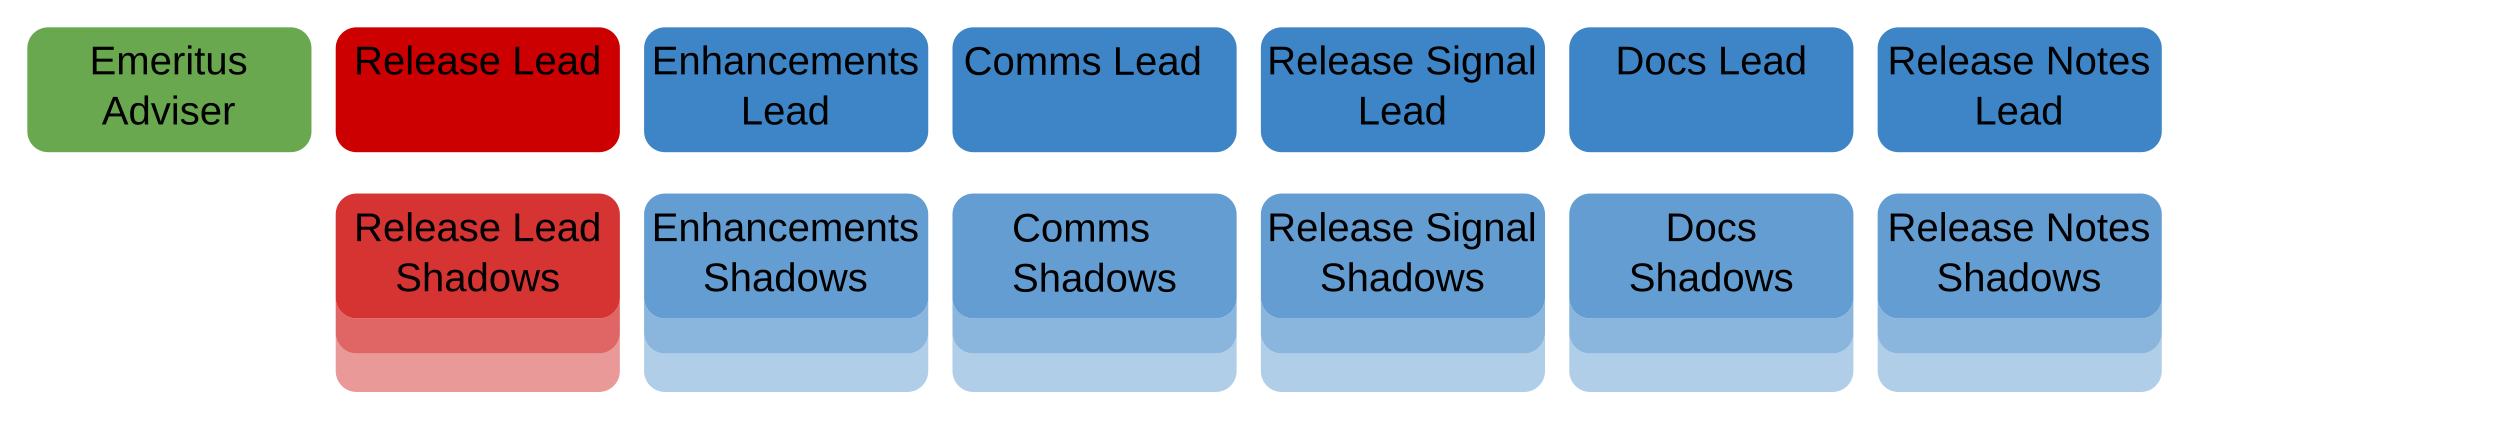
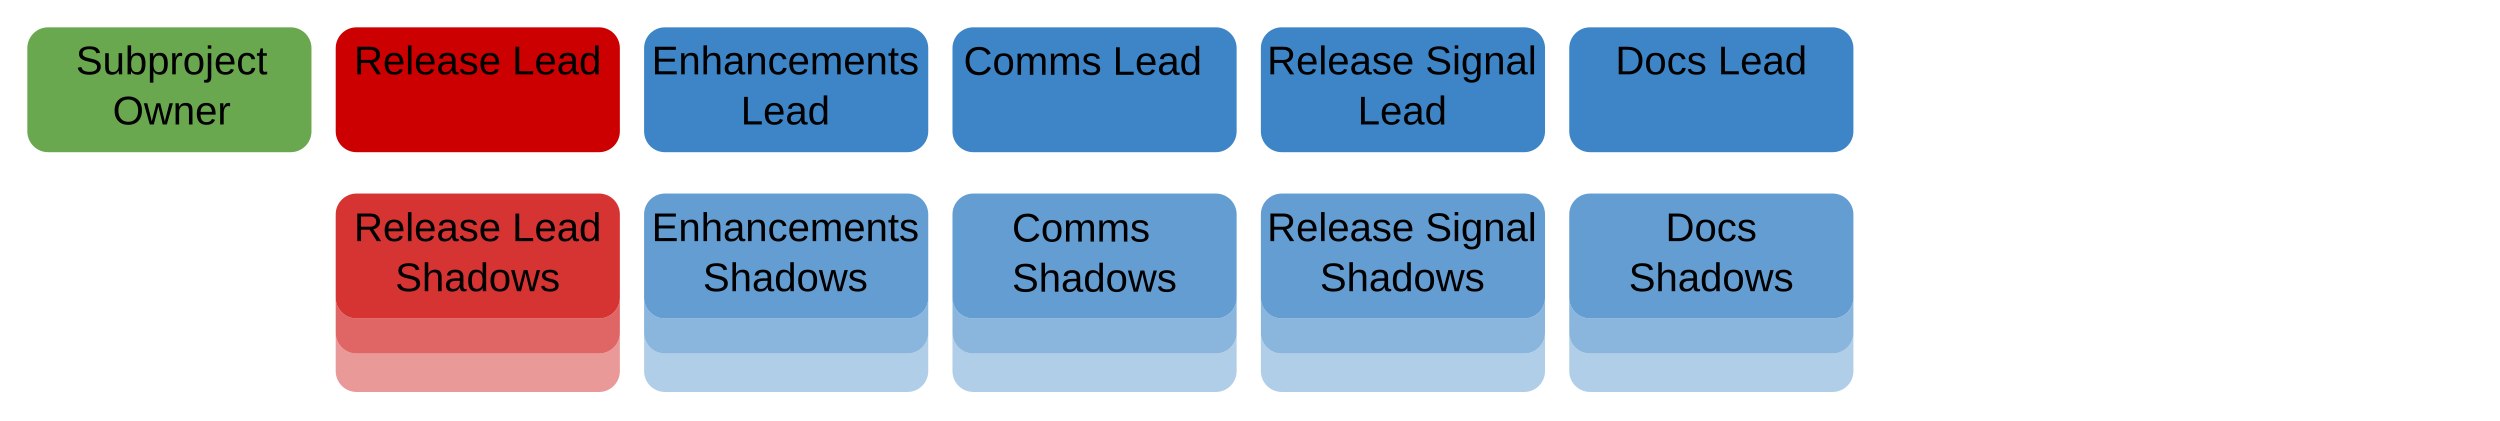
<svg xmlns="http://www.w3.org/2000/svg" width="100%" height="100%" viewBox="0 0 915 154" version="1.1" style="fill-rule:evenodd;clip-rule:evenodd;stroke-linejoin:round;stroke-miterlimit:2;">
  <g id="layer3" transform="matrix(1,0,0,1,-28.4387,-187.296)">
    <g id="Shadows">
      <g id="shadowN" transform="matrix(1,0,0,1,28.4387,187.296)">
        <path d="M122.868,108.924C122.868,113.13 126.278,116.541 130.485,116.541L219.251,116.541C223.458,116.541 226.868,113.13 226.868,108.924L226.868,121.75C226.868,125.957 223.458,129.367 219.251,129.367L130.485,129.367C126.278,129.367 122.868,125.957 122.868,121.75L122.868,108.924Z" style="fill:rgb(204,0,0);fill-opacity:0.6;" />
      </g>
      <g id="shadow2" transform="matrix(1,0,0,1,28.4387,187.296)">
        <path d="M122.868,121.75C122.868,125.957 126.278,129.367 130.485,129.367L219.251,129.367C223.458,129.367 226.868,125.957 226.868,121.75L226.868,135.845C226.868,140.052 223.458,143.462 219.251,143.462L130.485,143.462C126.278,143.462 122.868,140.052 122.868,135.845L122.868,121.75Z" style="fill:rgb(204,0,0);fill-opacity:0.4;" />
      </g>
      <path id="shadow1" d="M151.307,265.753C151.307,261.546 154.717,258.136 158.924,258.136L247.69,258.136C249.71,258.136 251.647,258.939 253.076,260.367C254.504,261.796 255.307,263.733 255.307,265.753L255.307,296.22C255.307,300.427 251.896,303.837 247.69,303.837L158.924,303.837C154.717,303.837 151.307,300.427 151.307,296.22L151.307,265.753Z" style="fill:rgb(204,0,0);fill-opacity:0.8;" />
    </g>
    <g id="Shadows1" transform="matrix(1,0,0,1,112.87,0)">
      <g id="shadowN1" transform="matrix(1,0,0,1,28.4387,187.296)">
        <path d="M122.868,108.924C122.868,113.13 126.278,116.541 130.485,116.541L219.251,116.541C223.458,116.541 226.868,113.13 226.868,108.924L226.868,121.75C226.868,125.957 223.458,129.367 219.251,129.367L130.485,129.367C126.278,129.367 122.868,125.957 122.868,121.75L122.868,108.924Z" style="fill:rgb(61,133,198);fill-opacity:0.6;" />
      </g>
      <g id="shadow21" transform="matrix(1,0,0,1,28.4387,187.296)">
        <path d="M122.868,121.75C122.868,125.957 126.278,129.367 130.485,129.367L219.251,129.367C223.458,129.367 226.868,125.957 226.868,121.75L226.868,135.845C226.868,140.052 223.458,143.462 219.251,143.462L130.485,143.462C126.278,143.462 122.868,140.052 122.868,135.845L122.868,121.75Z" style="fill:rgb(61,133,198);fill-opacity:0.4;" />
      </g>
      <path id="shadow11" d="M151.307,265.753C151.307,261.546 154.717,258.136 158.924,258.136L247.69,258.136C249.71,258.136 251.647,258.939 253.076,260.367C254.504,261.796 255.307,263.733 255.307,265.753L255.307,296.22C255.307,300.427 251.896,303.837 247.69,303.837L158.924,303.837C154.717,303.837 151.307,300.427 151.307,296.22L151.307,265.753Z" style="fill:rgb(61,133,198);fill-opacity:0.8;" />
    </g>
    <g id="Shadows2" transform="matrix(1,0,0,1,225.74,0)">
      <g id="shadowN2" transform="matrix(1,0,0,1,28.4387,187.296)">
        <path d="M122.868,108.924C122.868,113.13 126.278,116.541 130.485,116.541L219.251,116.541C223.458,116.541 226.868,113.13 226.868,108.924L226.868,121.75C226.868,125.957 223.458,129.367 219.251,129.367L130.485,129.367C126.278,129.367 122.868,125.957 122.868,121.75L122.868,108.924Z" style="fill:rgb(61,133,198);fill-opacity:0.6;" />
      </g>
      <g id="shadow22" transform="matrix(1,0,0,1,28.4387,187.296)">
        <path d="M122.868,121.75C122.868,125.957 126.278,129.367 130.485,129.367L219.251,129.367C223.458,129.367 226.868,125.957 226.868,121.75L226.868,135.845C226.868,140.052 223.458,143.462 219.251,143.462L130.485,143.462C126.278,143.462 122.868,140.052 122.868,135.845L122.868,121.75Z" style="fill:rgb(61,133,198);fill-opacity:0.4;" />
      </g>
      <path id="shadow12" d="M151.307,265.753C151.307,261.546 154.717,258.136 158.924,258.136L247.69,258.136C249.71,258.136 251.647,258.939 253.076,260.367C254.504,261.796 255.307,263.733 255.307,265.753L255.307,296.22C255.307,300.427 251.896,303.837 247.69,303.837L158.924,303.837C154.717,303.837 151.307,300.427 151.307,296.22L151.307,265.753Z" style="fill:rgb(61,133,198);fill-opacity:0.8;" />
    </g>
    <g id="Shadows3" transform="matrix(1,0,0,1,338.609,0)">
      <g id="shadowN3" transform="matrix(1,0,0,1,28.4387,187.296)">
        <path d="M122.868,108.924C122.868,113.13 126.278,116.541 130.485,116.541L219.251,116.541C223.458,116.541 226.868,113.13 226.868,108.924L226.868,121.75C226.868,125.957 223.458,129.367 219.251,129.367L130.485,129.367C126.278,129.367 122.868,125.957 122.868,121.75L122.868,108.924Z" style="fill:rgb(61,133,198);fill-opacity:0.6;" />
      </g>
      <g id="shadow23" transform="matrix(1,0,0,1,28.4387,187.296)">
        <path d="M122.868,121.75C122.868,125.957 126.278,129.367 130.485,129.367L219.251,129.367C223.458,129.367 226.868,125.957 226.868,121.75L226.868,135.845C226.868,140.052 223.458,143.462 219.251,143.462L130.485,143.462C126.278,143.462 122.868,140.052 122.868,135.845L122.868,121.75Z" style="fill:rgb(61,133,198);fill-opacity:0.4;" />
      </g>
      <path id="shadow13" d="M151.307,265.753C151.307,261.546 154.717,258.136 158.924,258.136L247.69,258.136C249.71,258.136 251.647,258.939 253.076,260.367C254.504,261.796 255.307,263.733 255.307,265.753L255.307,296.22C255.307,300.427 251.896,303.837 247.69,303.837L158.924,303.837C154.717,303.837 151.307,300.427 151.307,296.22L151.307,265.753Z" style="fill:rgb(61,133,198);fill-opacity:0.8;" />
    </g>
    <g id="Shadows4" transform="matrix(1,0,0,1,451.478,0)">
      <g id="shadowN4" transform="matrix(1,0,0,1,28.4387,187.296)">
        <path d="M122.868,108.924C122.868,113.13 126.278,116.541 130.485,116.541L219.251,116.541C223.458,116.541 226.868,113.13 226.868,108.924L226.868,121.75C226.868,125.957 223.458,129.367 219.251,129.367L130.485,129.367C126.278,129.367 122.868,125.957 122.868,121.75L122.868,108.924Z" style="fill:rgb(61,133,198);fill-opacity:0.6;" />
      </g>
      <g id="shadow24" transform="matrix(1,0,0,1,28.4387,187.296)">
        <path d="M122.868,121.75C122.868,125.957 126.278,129.367 130.485,129.367L219.251,129.367C223.458,129.367 226.868,125.957 226.868,121.75L226.868,135.845C226.868,140.052 223.458,143.462 219.251,143.462L130.485,143.462C126.278,143.462 122.868,140.052 122.868,135.845L122.868,121.75Z" style="fill:rgb(61,133,198);fill-opacity:0.4;" />
      </g>
      <path id="shadow14" d="M151.307,265.753C151.307,261.546 154.717,258.136 158.924,258.136L247.69,258.136C249.71,258.136 251.647,258.939 253.076,260.367C254.504,261.796 255.307,263.733 255.307,265.753L255.307,296.22C255.307,300.427 251.896,303.837 247.69,303.837L158.924,303.837C154.717,303.837 151.307,300.427 151.307,296.22L151.307,265.753Z" style="fill:rgb(61,133,198);fill-opacity:0.8;" />
    </g>
-     <g id="Shadows5" transform="matrix(1,0,0,1,564.347,0)">
-       <g id="shadowN5" transform="matrix(1,0,0,1,28.4387,187.296)">
-         <path d="M122.868,108.924C122.868,113.13 126.278,116.541 130.485,116.541L219.251,116.541C223.458,116.541 226.868,113.13 226.868,108.924L226.868,121.75C226.868,125.957 223.458,129.367 219.251,129.367L130.485,129.367C126.278,129.367 122.868,125.957 122.868,121.75L122.868,108.924Z" style="fill:rgb(61,133,198);fill-opacity:0.6;" />
-       </g>
-       <g id="shadow25" transform="matrix(1,0,0,1,28.4387,187.296)">
-         <path d="M122.868,121.75C122.868,125.957 126.278,129.367 130.485,129.367L219.251,129.367C223.458,129.367 226.868,125.957 226.868,121.75L226.868,135.845C226.868,140.052 223.458,143.462 219.251,143.462L130.485,143.462C126.278,143.462 122.868,140.052 122.868,135.845L122.868,121.75Z" style="fill:rgb(61,133,198);fill-opacity:0.4;" />
-       </g>
-       <path id="shadow15" d="M151.307,265.753C151.307,261.546 154.717,258.136 158.924,258.136L247.69,258.136C249.71,258.136 251.647,258.939 253.076,260.367C254.504,261.796 255.307,263.733 255.307,265.753L255.307,296.22C255.307,300.427 251.896,303.837 247.69,303.837L158.924,303.837C154.717,303.837 151.307,300.427 151.307,296.22L151.307,265.753Z" style="fill:rgb(61,133,198);fill-opacity:0.8;" />
-     </g>
    <path id="path71" d="M264.177,204.913C264.177,200.706 267.587,197.296 271.794,197.296L360.56,197.296C362.58,197.296 364.518,198.099 365.946,199.527C367.374,200.956 368.177,202.893 368.177,204.913L368.177,235.38C368.177,239.587 364.767,242.997 360.56,242.997L271.794,242.997C267.587,242.997 264.177,239.587 264.177,235.38L264.177,204.913Z" style="fill:rgb(61,133,198);" />
    <path id="path79" d="M151.307,204.913C151.307,200.706 154.717,197.296 158.924,197.296L247.69,197.296C249.71,197.296 251.647,198.099 253.076,199.527C254.504,200.956 255.307,202.893 255.307,204.913L255.307,235.38C255.307,239.587 251.896,242.997 247.69,242.997L158.924,242.997C154.717,242.997 151.307,239.587 151.307,235.38L151.307,204.913Z" style="fill:rgb(204,0,0);" />
    <g id="path93" transform="matrix(1,0,0,1,-5e-06,0)">
      <path d="M377.047,204.913C377.047,200.706 380.457,197.296 384.664,197.296L473.43,197.296C475.45,197.296 477.387,198.099 478.816,199.527C480.244,200.956 481.047,202.893 481.047,204.913L481.047,235.38C481.047,239.587 477.636,242.997 473.43,242.997L384.664,242.997C380.457,242.997 377.047,239.587 377.047,235.38L377.047,204.913Z" style="fill:rgb(61,133,198);" />
    </g>
    <g id="path99" transform="matrix(1,0,0,1,5e-06,0)">
      <path d="M489.916,204.913C489.916,200.706 493.326,197.296 497.533,197.296L586.299,197.296C588.319,197.296 590.256,198.099 591.685,199.527C593.113,200.956 593.916,202.893 593.916,204.913L593.916,235.38C593.916,239.587 590.505,242.997 586.299,242.997L497.533,242.997C493.326,242.997 489.916,239.587 489.916,235.38L489.916,204.913Z" style="fill:rgb(61,133,198);" />
    </g>
    <path id="path107" d="M602.785,204.913C602.785,200.706 606.195,197.296 610.402,197.296L699.168,197.296C701.188,197.296 703.125,198.099 704.554,199.527C705.982,200.956 706.785,202.893 706.785,204.913L706.785,235.38C706.785,239.587 703.375,242.997 699.168,242.997L610.402,242.997C606.195,242.997 602.785,239.587 602.785,235.38L602.785,204.913Z" style="fill:rgb(61,133,198);" />
-     <path id="path113" d="M715.654,204.913C715.654,200.706 719.064,197.296 723.271,197.296L812.037,197.296C814.057,197.296 815.994,198.099 817.423,199.527C818.851,200.956 819.654,202.893 819.654,204.913L819.654,235.38C819.654,239.587 816.244,242.997 812.037,242.997L723.271,242.997C719.064,242.997 715.654,239.587 715.654,235.38L715.654,204.913Z" style="fill:rgb(61,133,198);" />
    <path id="path173" d="M38.439,204.913C38.439,200.706 41.849,197.296 46.056,197.296L134.822,197.296C136.842,197.296 138.779,198.099 140.208,199.527C141.636,200.956 142.439,202.893 142.439,204.913L142.439,235.38C142.439,239.587 139.028,242.997 134.822,242.997L46.056,242.997C41.849,242.997 38.439,239.587 38.439,235.38L38.439,204.913Z" style="fill:rgb(106,168,79);" />
    <g>
      <g id="text205" transform="matrix(1,0,0,1,4.13823,-6.12879)">
        <g transform="matrix(1,0,0,1,86.0032,220.635)">
-           <text x="-28.932px" y="0px" style="font-family: ArialMT, Arial, sans-serif; font-size: 14.667px; white-space: pre;">Emeritus</text>
+           <text x="-33.932px" y="0px" style="font-family: ArialMT, Arial, sans-serif; font-size: 14.667px; white-space: pre;">Subproject</text>
        </g>
        <g transform="matrix(1,0,0,1,86.0032,238.969)">
-           <text x="-24.453px" y="0px" style="font-family: ArialMT, Arial, sans-serif; font-size: 14.667px; white-space: pre;">Adviser</text>
+           <text x="-20.453px" y="0px" style="font-family: ArialMT, Arial, sans-serif; font-size: 14.667px; white-space: pre;">Owner</text>
        </g>
      </g>
      <g transform="matrix(1,0,0,1,203.26,214.506)">
        <g id="text205-2">
          <text x="-45.257px" y="0px" style="font-family: ArialMT, Arial, sans-serif; font-size: 14.667px; white-space: pre;">Release Lead</text>
        </g>
      </g>
      <g id="text205-2-1" transform="matrix(1,0,0,1,88.4678,54.9094)">
        <g transform="matrix(1,0,0,1,114.792,220.635)">
          <text x="-45.257px" y="0px" style="font-family: ArialMT, Arial, sans-serif; font-size: 14.667px; white-space: pre;">Release Lead</text>
        </g>
        <g transform="matrix(1,0,0,1,114.792,238.969)">
          <text x="-30.168px" y="0px" style="font-family: ArialMT, Arial, sans-serif; font-size: 14.667px; white-space: pre;">Shadows</text>
        </g>
      </g>
      <g id="text205-2-5" transform="matrix(1,0,0,1,201.088,-6.12879)">
        <g transform="matrix(1,0,0,1,114.792,220.635)">
          <text x="-48.92px" y="0px" style="font-family: ArialMT, Arial, sans-serif; font-size: 14.667px; white-space: pre;">Enhancements</text>
        </g>
        <g transform="matrix(1,0,0,1,114.792,238.969)">
          <text x="-16.314px" y="0px" style="font-family: ArialMT, Arial, sans-serif; font-size: 14.667px; white-space: pre;">Lead</text>
        </g>
      </g>
      <g id="text205-2-5-4" transform="matrix(1,0,0,1,201.088,54.9094)">
        <g transform="matrix(1,0,0,1,114.792,220.635)">
          <text x="-48.92px" y="0px" style="font-family: ArialMT, Arial, sans-serif; font-size: 14.667px; white-space: pre;">Enhancements</text>
        </g>
        <g transform="matrix(1,0,0,1,114.792,238.969)">
          <text x="-30.168px" y="0px" style="font-family: ArialMT, Arial, sans-serif; font-size: 14.667px; white-space: pre;">Shadows</text>
        </g>
      </g>
      <g transform="matrix(1,0,0,1,381.104,214.685)">
        <g id="text205-2-5-8">
          <text x="0px" y="0px" style="font-family: ArialMT, Arial, sans-serif; font-size: 14.667px; white-space: pre;">Comms Lead</text>
        </g>
      </g>
      <g id="text205-2-5-8-3" transform="matrix(1,0,0,1,284.04,55.0885)">
        <g transform="matrix(1,0,0,1,114.792,220.635)">
          <text x="0px" y="0px" style="font-family: ArialMT, Arial, sans-serif; font-size: 14.667px; white-space: pre;">Comms</text>
        </g>
        <g transform="matrix(1,0,0,1,114.792,238.969)">
          <text x="0px" y="0px" style="font-family: ArialMT, Arial, sans-serif; font-size: 14.667px; white-space: pre;">Shadows</text>
        </g>
      </g>
      <g id="text205-2-5-8-2" transform="matrix(1,0,0,1,391.921,-6.12879)">
        <g transform="matrix(1,0,0,1,149.762,220.635)">
          <text x="-49.467px" y="0px" style="font-family: ArialMT, Arial, sans-serif; font-size: 14.667px; white-space: pre;">Release Signal</text>
        </g>
        <g transform="matrix(1,0,0,1,149.762,238.969)">
          <text x="-16.314px" y="0px" style="font-family: ArialMT, Arial, sans-serif; font-size: 14.667px; white-space: pre;">Lead</text>
        </g>
      </g>
      <g id="text205-2-5-8-2-3" transform="matrix(1,0,0,1,391.921,54.9094)">
        <g transform="matrix(1,0,0,1,149.762,220.635)">
          <text x="-49.467px" y="0px" style="font-family: ArialMT, Arial, sans-serif; font-size: 14.667px; white-space: pre;">Release Signal</text>
        </g>
        <g transform="matrix(1,0,0,1,149.762,238.969)">
          <text x="-30.168px" y="0px" style="font-family: ArialMT, Arial, sans-serif; font-size: 14.667px; white-space: pre;">Shadows</text>
        </g>
      </g>
      <g transform="matrix(1,0,0,1,654.749,214.506)">
        <g id="text205-2-5-8-2-2">
          <text x="-35.059px" y="0px" style="font-family: ArialMT, Arial, sans-serif; font-size: 14.667px; white-space: pre;">Docs Lead</text>
        </g>
      </g>
      <g id="text205-2-5-8-2-2-5" transform="matrix(1,0,0,1,504.976,54.9094)">
        <g transform="matrix(1,0,0,1,149.762,220.635)">
          <text x="-16.708px" y="0px" style="font-family: ArialMT, Arial, sans-serif; font-size: 14.667px; white-space: pre;">Docs</text>
        </g>
        <g transform="matrix(1,0,0,1,149.762,238.969)">
          <text x="-30.168px" y="0px" style="font-family: ArialMT, Arial, sans-serif; font-size: 14.667px; white-space: pre;">Shadows</text>
        </g>
      </g>
-       <g id="text205-2-5-8-2-2-9" transform="matrix(1,0,0,1,570.01,-6.12879)">
-         <g transform="matrix(1,0,0,1,197.35,220.635)">
-           <text x="-48.1px" y="0px" style="font-family: ArialMT, Arial, sans-serif; font-size: 14.667px; white-space: pre;">Release Notes</text>
-         </g>
-         <g transform="matrix(1,0,0,1,197.35,238.969)">
-           <text x="-16.314px" y="0px" style="font-family: ArialMT, Arial, sans-serif; font-size: 14.667px; white-space: pre;">Lead</text>
-         </g>
-       </g>
-       <g id="text205-2-5-8-2-2-9-1" transform="matrix(1,0,0,1,570.01,54.9094)">
-         <g transform="matrix(1,0,0,1,197.35,220.635)">
-           <text x="-48.1px" y="0px" style="font-family: ArialMT, Arial, sans-serif; font-size: 14.667px; white-space: pre;">Release Notes</text>
-         </g>
-         <g transform="matrix(1,0,0,1,197.35,238.969)">
-           <text x="-30.168px" y="0px" style="font-family: ArialMT, Arial, sans-serif; font-size: 14.667px; white-space: pre;">Shadows</text>
-         </g>
-       </g>
      <g id="text205-2-5-8-2-2-9-9-4" transform="matrix(1,0,0,1,683.127,55.0885)" />
    </g>
  </g>
</svg>
